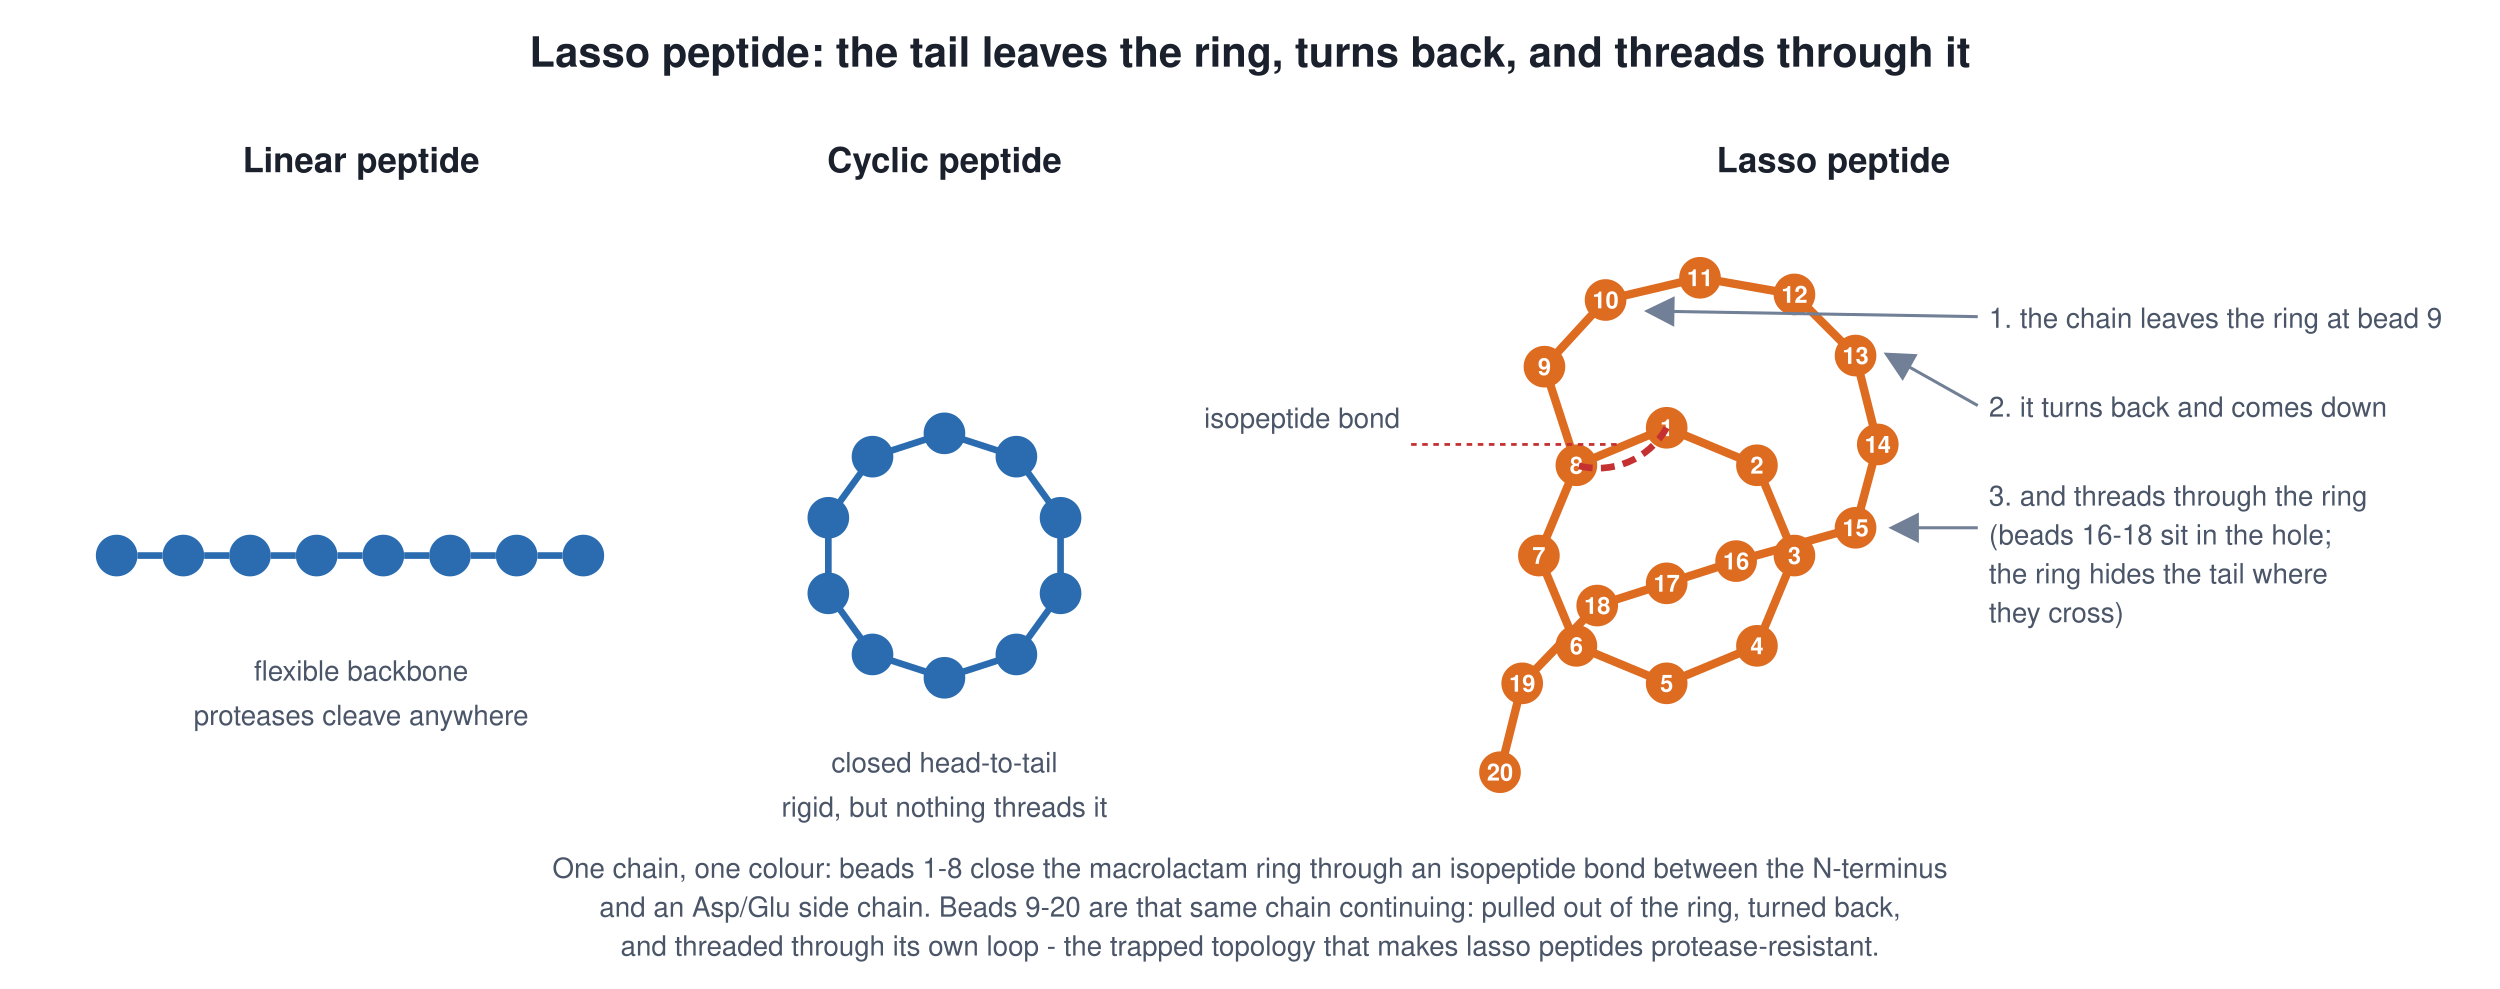
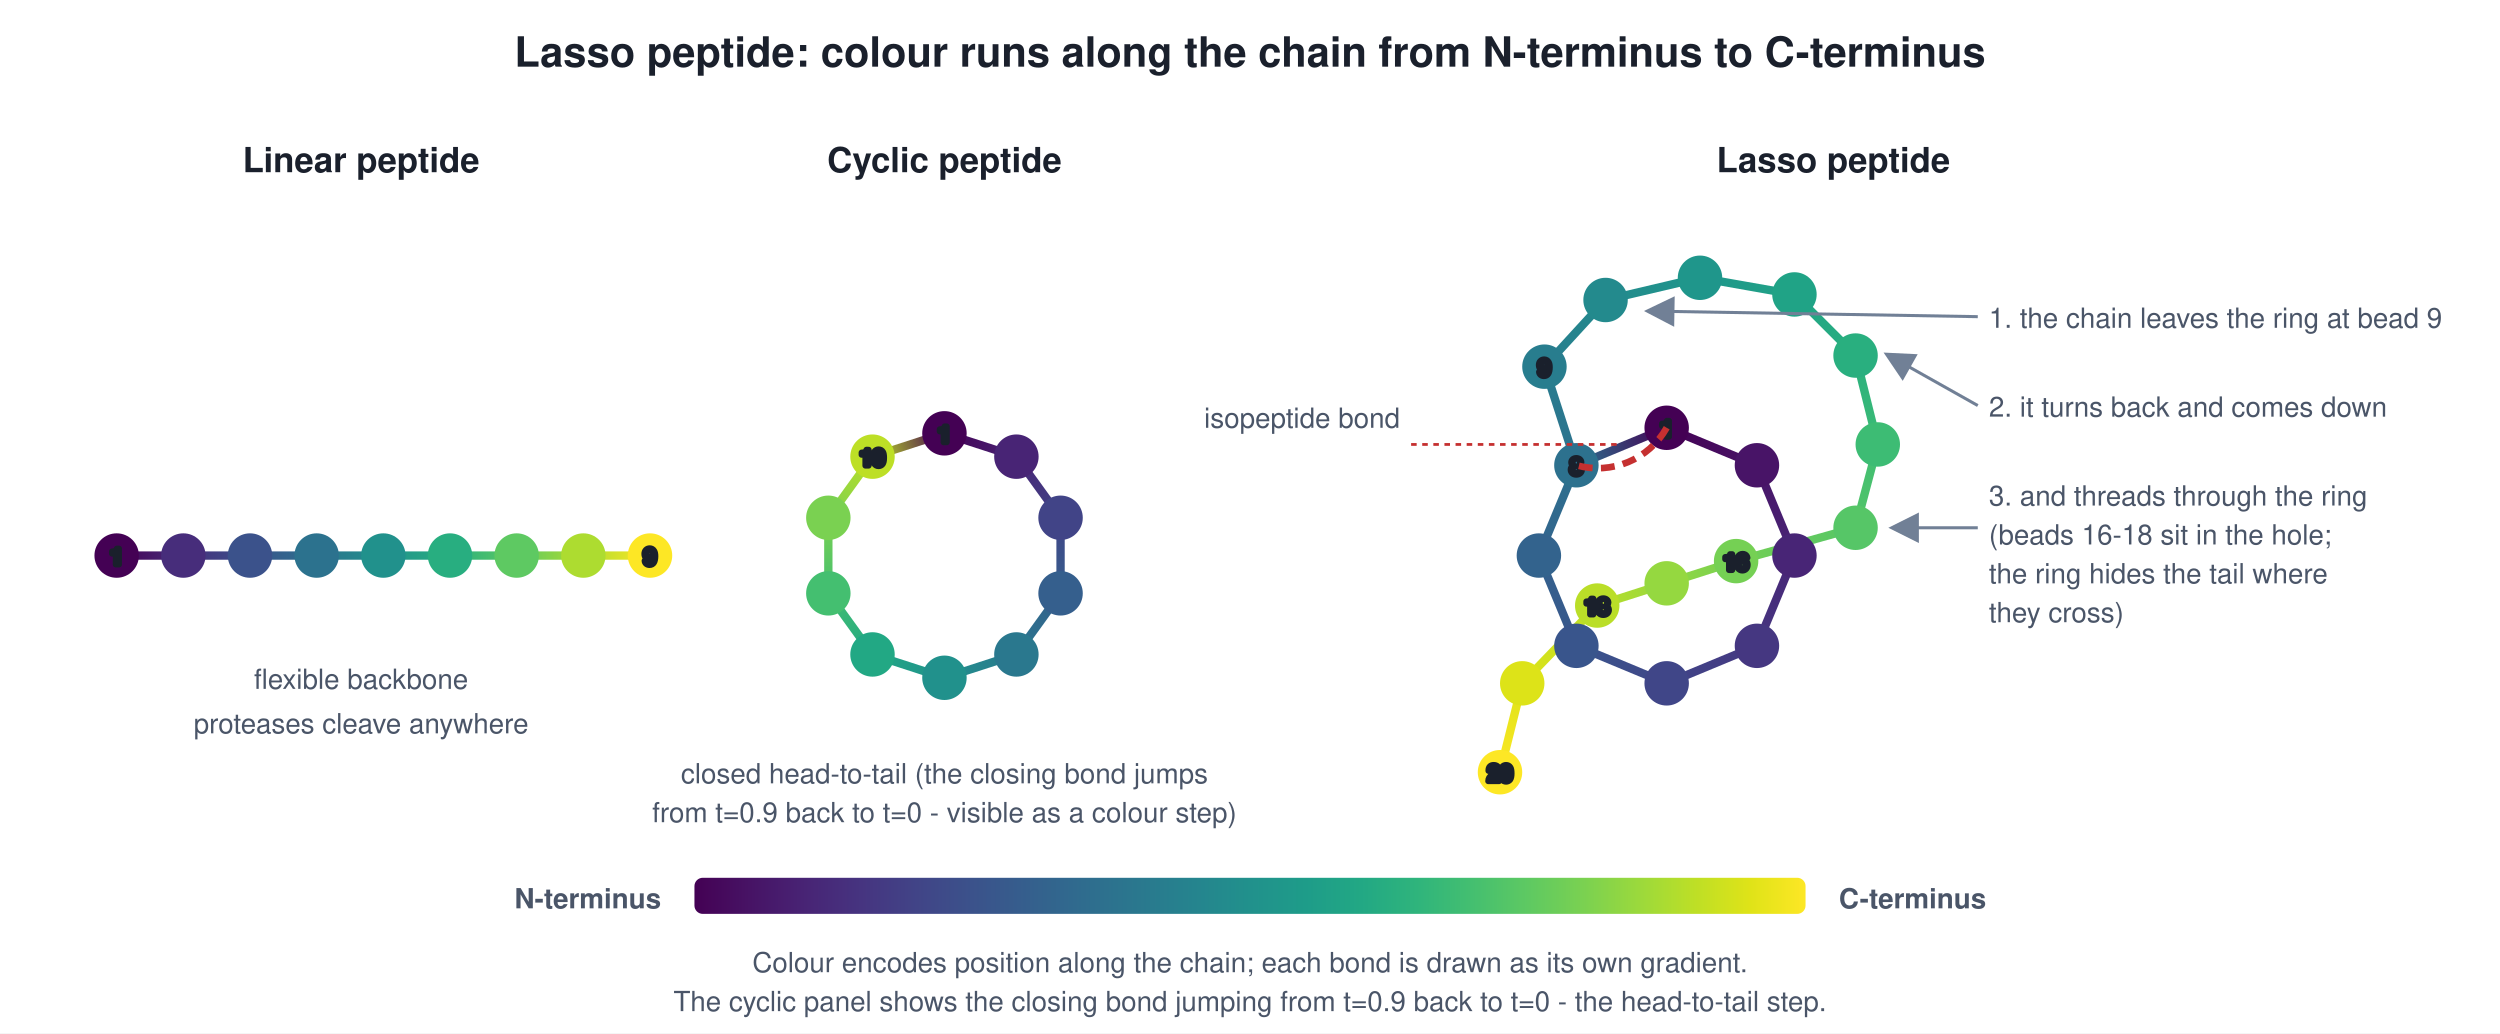
- <svg xmlns="http://www.w3.org/2000/svg" viewBox="0 0 900 356" width="900" height="356">
-   <rect width="900" height="356" fill="white" />
+ <svg xmlns="http://www.w3.org/2000/svg" viewBox="0 0 900 372" width="900" height="372">
+   <rect width="900" height="372" fill="white" />
  <style>
  text { font-family: Helvetica, Arial, sans-serif; fill: #1a202c; }
  .t  { font-size: 15px; font-weight: bold; }
  .xs { font-size: 10px; fill: #4a5568; }
  .lbl { font-size: 12.5px; font-weight: bold; }
-   .num { font-size: 8.5px; fill: white; font-weight: bold; }
</style>
  <defs>
    <marker id="arw" markerWidth="10" markerHeight="10" refX="8" refY="5" orient="auto">
      <path d="M0,0 L10,5 L0,10 z" fill="#718096" />
    </marker>
+     <linearGradient id="gl0" gradientUnits="userSpaceOnUse" x1="42.0" y1="200.0" x2="66.0" y2="200.0">
+       <stop offset="0" stop-color="#440154" />
+       <stop offset="1" stop-color="#472d7b" />
+     </linearGradient>
+     <linearGradient id="gl1" gradientUnits="userSpaceOnUse" x1="66.0" y1="200.0" x2="90.0" y2="200.0">
+       <stop offset="0" stop-color="#472d7b" />
+       <stop offset="1" stop-color="#3b528b" />
+     </linearGradient>
+     <linearGradient id="gl2" gradientUnits="userSpaceOnUse" x1="90.0" y1="200.0" x2="114.0" y2="200.0">
+       <stop offset="0" stop-color="#3b528b" />
+       <stop offset="1" stop-color="#2c728e" />
+     </linearGradient>
+     <linearGradient id="gl3" gradientUnits="userSpaceOnUse" x1="114.0" y1="200.0" x2="138.0" y2="200.0">
+       <stop offset="0" stop-color="#2c728e" />
+       <stop offset="1" stop-color="#21918c" />
+     </linearGradient>
+     <linearGradient id="gl4" gradientUnits="userSpaceOnUse" x1="138.0" y1="200.0" x2="162.0" y2="200.0">
+       <stop offset="0" stop-color="#21918c" />
+       <stop offset="1" stop-color="#28ae80" />
+     </linearGradient>
+     <linearGradient id="gl5" gradientUnits="userSpaceOnUse" x1="162.0" y1="200.0" x2="186.0" y2="200.0">
+       <stop offset="0" stop-color="#28ae80" />
+       <stop offset="1" stop-color="#5ec962" />
+     </linearGradient>
+     <linearGradient id="gl6" gradientUnits="userSpaceOnUse" x1="186.0" y1="200.0" x2="210.0" y2="200.0">
+       <stop offset="0" stop-color="#5ec962" />
+       <stop offset="1" stop-color="#addc30" />
+     </linearGradient>
+     <linearGradient id="gl7" gradientUnits="userSpaceOnUse" x1="210.0" y1="200.0" x2="234.0" y2="200.0">
+       <stop offset="0" stop-color="#addc30" />
+       <stop offset="1" stop-color="#fde725" />
+     </linearGradient>
+     <linearGradient id="gc0" gradientUnits="userSpaceOnUse" x1="340.0" y1="156.0" x2="365.9" y2="164.4">
+       <stop offset="0" stop-color="#440154" />
+       <stop offset="1" stop-color="#482475" />
+     </linearGradient>
+     <linearGradient id="gc1" gradientUnits="userSpaceOnUse" x1="365.9" y1="164.4" x2="381.8" y2="186.4">
+       <stop offset="0" stop-color="#482475" />
+       <stop offset="1" stop-color="#414487" />
+     </linearGradient>
+     <linearGradient id="gc2" gradientUnits="userSpaceOnUse" x1="381.8" y1="186.4" x2="381.8" y2="213.6">
+       <stop offset="0" stop-color="#414487" />
+       <stop offset="1" stop-color="#355f8d" />
+     </linearGradient>
+     <linearGradient id="gc3" gradientUnits="userSpaceOnUse" x1="381.8" y1="213.6" x2="365.9" y2="235.6">
+       <stop offset="0" stop-color="#355f8d" />
+       <stop offset="1" stop-color="#2a788e" />
+     </linearGradient>
+     <linearGradient id="gc4" gradientUnits="userSpaceOnUse" x1="365.9" y1="235.6" x2="340.0" y2="244.0">
+       <stop offset="0" stop-color="#2a788e" />
+       <stop offset="1" stop-color="#21918c" />
+     </linearGradient>
+     <linearGradient id="gc5" gradientUnits="userSpaceOnUse" x1="340.0" y1="244.0" x2="314.1" y2="235.6">
+       <stop offset="0" stop-color="#21918c" />
+       <stop offset="1" stop-color="#22a884" />
+     </linearGradient>
+     <linearGradient id="gc6" gradientUnits="userSpaceOnUse" x1="314.1" y1="235.6" x2="298.2" y2="213.6">
+       <stop offset="0" stop-color="#22a884" />
+       <stop offset="1" stop-color="#44bf70" />
+     </linearGradient>
+     <linearGradient id="gc7" gradientUnits="userSpaceOnUse" x1="298.2" y1="213.6" x2="298.2" y2="186.4">
+       <stop offset="0" stop-color="#44bf70" />
+       <stop offset="1" stop-color="#7ad151" />
+     </linearGradient>
+     <linearGradient id="gc8" gradientUnits="userSpaceOnUse" x1="298.2" y1="186.4" x2="314.1" y2="164.4">
+       <stop offset="0" stop-color="#7ad151" />
+       <stop offset="1" stop-color="#bddf26" />
+     </linearGradient>
+     <linearGradient id="gc9" gradientUnits="userSpaceOnUse" x1="314.1" y1="164.4" x2="340.0" y2="156.0">
+       <stop offset="0" stop-color="#bddf26" />
+       <stop offset="1" stop-color="#440154" />
+     </linearGradient>
+     <linearGradient id="gt0" gradientUnits="userSpaceOnUse" x1="556.0" y1="132.0" x2="578.0" y2="108.0">
+       <stop offset="0" stop-color="#287d8e" />
+       <stop offset="1" stop-color="#238a8d" />
+     </linearGradient>
+     <linearGradient id="gt1" gradientUnits="userSpaceOnUse" x1="578.0" y1="108.0" x2="612.0" y2="100.0">
+       <stop offset="0" stop-color="#238a8d" />
+       <stop offset="1" stop-color="#1f968b" />
+     </linearGradient>
+     <linearGradient id="gt2" gradientUnits="userSpaceOnUse" x1="612.0" y1="100.0" x2="646.0" y2="106.0">
+       <stop offset="0" stop-color="#1f968b" />
+       <stop offset="1" stop-color="#20a386" />
+     </linearGradient>
+     <linearGradient id="gt3" gradientUnits="userSpaceOnUse" x1="646.0" y1="106.0" x2="668.0" y2="128.0">
+       <stop offset="0" stop-color="#20a386" />
+       <stop offset="1" stop-color="#29af7f" />
+     </linearGradient>
+     <linearGradient id="gt4" gradientUnits="userSpaceOnUse" x1="668.0" y1="128.0" x2="676.0" y2="160.0">
+       <stop offset="0" stop-color="#29af7f" />
+       <stop offset="1" stop-color="#3dbc74" />
+     </linearGradient>
+     <linearGradient id="gt5" gradientUnits="userSpaceOnUse" x1="676.0" y1="160.0" x2="668.0" y2="190.0">
+       <stop offset="0" stop-color="#3dbc74" />
+       <stop offset="1" stop-color="#56c667" />
+     </linearGradient>
+     <linearGradient id="gt6" gradientUnits="userSpaceOnUse" x1="668.0" y1="190.0" x2="625.0" y2="202.0">
+       <stop offset="0" stop-color="#56c667" />
+       <stop offset="1" stop-color="#75d054" />
+     </linearGradient>
+     <linearGradient id="gt7" gradientUnits="userSpaceOnUse" x1="625.0" y1="202.0" x2="600.0" y2="210.0">
+       <stop offset="0" stop-color="#75d054" />
+       <stop offset="1" stop-color="#95d840" />
+     </linearGradient>
+     <linearGradient id="gt8" gradientUnits="userSpaceOnUse" x1="600.0" y1="210.0" x2="575.0" y2="218.0">
+       <stop offset="0" stop-color="#95d840" />
+       <stop offset="1" stop-color="#bade28" />
+     </linearGradient>
+     <linearGradient id="gt9" gradientUnits="userSpaceOnUse" x1="575.0" y1="218.0" x2="548.0" y2="246.0">
+       <stop offset="0" stop-color="#bade28" />
+       <stop offset="1" stop-color="#dde318" />
+     </linearGradient>
+     <linearGradient id="gt10" gradientUnits="userSpaceOnUse" x1="548.0" y1="246.0" x2="540.0" y2="278.0">
+       <stop offset="0" stop-color="#dde318" />
+       <stop offset="1" stop-color="#fde725" />
+     </linearGradient>
+     <linearGradient id="g89" gradientUnits="userSpaceOnUse" x1="567.5" y1="167.5" x2="556.0" y2="132.0">
+       <stop offset="0" stop-color="#2d718e" />
+       <stop offset="1" stop-color="#287d8e" />
+     </linearGradient>
+     <linearGradient id="gr0" gradientUnits="userSpaceOnUse" x1="600.0" y1="154.0" x2="632.5" y2="167.5">
+       <stop offset="0" stop-color="#440154" />
+       <stop offset="1" stop-color="#481467" />
+     </linearGradient>
+     <linearGradient id="gr1" gradientUnits="userSpaceOnUse" x1="632.5" y1="167.5" x2="646.0" y2="200.0">
+       <stop offset="0" stop-color="#481467" />
+       <stop offset="1" stop-color="#482576" />
+     </linearGradient>
+     <linearGradient id="gr2" gradientUnits="userSpaceOnUse" x1="646.0" y1="200.0" x2="632.5" y2="232.5">
+       <stop offset="0" stop-color="#482576" />
+       <stop offset="1" stop-color="#453781" />
+     </linearGradient>
+     <linearGradient id="gr3" gradientUnits="userSpaceOnUse" x1="632.5" y1="232.5" x2="600.0" y2="246.0">
+       <stop offset="0" stop-color="#453781" />
+       <stop offset="1" stop-color="#404688" />
+     </linearGradient>
+     <linearGradient id="gr4" gradientUnits="userSpaceOnUse" x1="600.0" y1="246.0" x2="567.5" y2="232.5">
+       <stop offset="0" stop-color="#404688" />
+       <stop offset="1" stop-color="#39558c" />
+     </linearGradient>
+     <linearGradient id="gr5" gradientUnits="userSpaceOnUse" x1="567.5" y1="232.5" x2="554.0" y2="200.0">
+       <stop offset="0" stop-color="#39558c" />
+       <stop offset="1" stop-color="#33638d" />
+     </linearGradient>
+     <linearGradient id="gr6" gradientUnits="userSpaceOnUse" x1="554.0" y1="200.0" x2="567.5" y2="167.5">
+       <stop offset="0" stop-color="#33638d" />
+       <stop offset="1" stop-color="#2d718e" />
+     </linearGradient>
+     <linearGradient id="gr7" gradientUnits="userSpaceOnUse" x1="567.5" y1="167.5" x2="600.0" y2="154.0">
+       <stop offset="0" stop-color="#2d718e" />
+       <stop offset="1" stop-color="#440154" />
+     </linearGradient>
  </defs>
-   <text x="450.0" y="24" text-anchor="middle" class="t">Lasso peptide: the tail leaves the ring, turns back, and threads through it</text>
+   <text x="450.0" y="24" text-anchor="middle" class="t">Lasso peptide: colour runs along the chain from N-terminus to C-terminus</text>
  <text x="130" y="62" text-anchor="middle" class="lbl">Linear peptide</text>
-   <line x1="49.5" y1="200" x2="58.5" y2="200" stroke="#2b6cb0" stroke-width="2.4" />
-   <line x1="73.5" y1="200" x2="82.5" y2="200" stroke="#2b6cb0" stroke-width="2.4" />
-   <line x1="97.5" y1="200" x2="106.5" y2="200" stroke="#2b6cb0" stroke-width="2.4" />
-   <line x1="121.5" y1="200" x2="130.5" y2="200" stroke="#2b6cb0" stroke-width="2.4" />
-   <line x1="145.5" y1="200" x2="154.5" y2="200" stroke="#2b6cb0" stroke-width="2.4" />
-   <line x1="169.5" y1="200" x2="178.5" y2="200" stroke="#2b6cb0" stroke-width="2.4" />
-   <line x1="193.5" y1="200" x2="202.5" y2="200" stroke="#2b6cb0" stroke-width="2.4" />
-   <circle cx="42.0" cy="200" r="7.5" fill="#2b6cb0" />
-   <circle cx="66.0" cy="200" r="7.5" fill="#2b6cb0" />
-   <circle cx="90.0" cy="200" r="7.5" fill="#2b6cb0" />
-   <circle cx="114.0" cy="200" r="7.5" fill="#2b6cb0" />
-   <circle cx="138.0" cy="200" r="7.5" fill="#2b6cb0" />
-   <circle cx="162.0" cy="200" r="7.5" fill="#2b6cb0" />
-   <circle cx="186.0" cy="200" r="7.5" fill="#2b6cb0" />
-   <circle cx="210.0" cy="200" r="7.5" fill="#2b6cb0" />
-   <text x="130" y="245" text-anchor="middle" class="xs">flexible backbone</text>
-   <text x="130" y="261" text-anchor="middle" class="xs">proteases cleave anywhere</text>
+   <line x1="42.0" y1="200.0" x2="66.0" y2="200.0" stroke="url(#gl0)" stroke-width="3.0" stroke-linecap="round" />
+   <line x1="66.0" y1="200.0" x2="90.0" y2="200.0" stroke="url(#gl1)" stroke-width="3.0" stroke-linecap="round" />
+   <line x1="90.0" y1="200.0" x2="114.0" y2="200.0" stroke="url(#gl2)" stroke-width="3.0" stroke-linecap="round" />
+   <line x1="114.0" y1="200.0" x2="138.0" y2="200.0" stroke="url(#gl3)" stroke-width="3.0" stroke-linecap="round" />
+   <line x1="138.0" y1="200.0" x2="162.0" y2="200.0" stroke="url(#gl4)" stroke-width="3.0" stroke-linecap="round" />
+   <line x1="162.0" y1="200.0" x2="186.0" y2="200.0" stroke="url(#gl5)" stroke-width="3.0" stroke-linecap="round" />
+   <line x1="186.0" y1="200.0" x2="210.0" y2="200.0" stroke="url(#gl6)" stroke-width="3.0" stroke-linecap="round" />
+   <line x1="210.0" y1="200.0" x2="234.0" y2="200.0" stroke="url(#gl7)" stroke-width="3.0" stroke-linecap="round" />
+   <circle cx="42.0" cy="200.0" r="8.0" fill="#440154" />
+   <text x="42.0" y="203.2" text-anchor="middle" font-size="8" font-weight="bold" fill="white" stroke="#1a202c" stroke-width="2.2" paint-order="stroke" stroke-linejoin="round">1</text>
+   <circle cx="66.0" cy="200.0" r="8.0" fill="#472d7b" />
+   <circle cx="90.0" cy="200.0" r="8.0" fill="#3b528b" />
+   <circle cx="114.0" cy="200.0" r="8.0" fill="#2c728e" />
+   <circle cx="138.0" cy="200.0" r="8.0" fill="#21918c" />
+   <circle cx="162.0" cy="200.0" r="8.0" fill="#28ae80" />
+   <circle cx="186.0" cy="200.0" r="8.0" fill="#5ec962" />
+   <circle cx="210.0" cy="200.0" r="8.0" fill="#addc30" />
+   <circle cx="234.0" cy="200.0" r="8.0" fill="#fde725" />
+   <text x="234.0" y="203.2" text-anchor="middle" font-size="8" font-weight="bold" fill="white" stroke="#1a202c" stroke-width="2.2" paint-order="stroke" stroke-linejoin="round">9</text>
+   <text x="130" y="248" text-anchor="middle" class="xs">flexible backbone</text>
+   <text x="130" y="264" text-anchor="middle" class="xs">proteases cleave anywhere</text>
  <text x="340" y="62" text-anchor="middle" class="lbl">Cyclic peptide</text>
-   <line x1="340.0" y1="156.0" x2="365.9" y2="164.4" stroke="#2b6cb0" stroke-width="2.4" />
-   <line x1="365.9" y1="164.4" x2="381.8" y2="186.4" stroke="#2b6cb0" stroke-width="2.4" />
-   <line x1="381.8" y1="186.4" x2="381.8" y2="213.6" stroke="#2b6cb0" stroke-width="2.4" />
-   <line x1="381.8" y1="213.6" x2="365.9" y2="235.6" stroke="#2b6cb0" stroke-width="2.4" />
-   <line x1="365.9" y1="235.6" x2="340.0" y2="244.0" stroke="#2b6cb0" stroke-width="2.4" />
-   <line x1="340.0" y1="244.0" x2="314.1" y2="235.6" stroke="#2b6cb0" stroke-width="2.4" />
-   <line x1="314.1" y1="235.6" x2="298.2" y2="213.6" stroke="#2b6cb0" stroke-width="2.4" />
-   <line x1="298.2" y1="213.6" x2="298.2" y2="186.4" stroke="#2b6cb0" stroke-width="2.4" />
-   <line x1="298.2" y1="186.4" x2="314.1" y2="164.4" stroke="#2b6cb0" stroke-width="2.4" />
-   <line x1="314.1" y1="164.4" x2="340.0" y2="156.0" stroke="#2b6cb0" stroke-width="2.4" />
-   <circle cx="340.0" cy="156.0" r="7.5" fill="#2b6cb0" />
-   <circle cx="365.9" cy="164.4" r="7.5" fill="#2b6cb0" />
-   <circle cx="381.8" cy="186.4" r="7.5" fill="#2b6cb0" />
-   <circle cx="381.8" cy="213.6" r="7.5" fill="#2b6cb0" />
-   <circle cx="365.9" cy="235.6" r="7.5" fill="#2b6cb0" />
-   <circle cx="340.0" cy="244.0" r="7.5" fill="#2b6cb0" />
-   <circle cx="314.1" cy="235.6" r="7.5" fill="#2b6cb0" />
-   <circle cx="298.2" cy="213.6" r="7.5" fill="#2b6cb0" />
-   <circle cx="298.2" cy="186.4" r="7.5" fill="#2b6cb0" />
-   <circle cx="314.1" cy="164.4" r="7.5" fill="#2b6cb0" />
-   <text x="340" y="278" text-anchor="middle" class="xs">closed head-to-tail</text>
-   <text x="340" y="294" text-anchor="middle" class="xs">rigid, but nothing threads it</text>
-   <text x="660" y="62" text-anchor="middle" class="lbl" fill="#dd6b20">Lasso peptide</text>
-   <line x1="556" y1="132" x2="578" y2="108" stroke="#dd6b20" stroke-width="3" stroke-linecap="round" />
-   <line x1="578" y1="108" x2="612" y2="100" stroke="#dd6b20" stroke-width="3" stroke-linecap="round" />
-   <line x1="612" y1="100" x2="646" y2="106" stroke="#dd6b20" stroke-width="3" stroke-linecap="round" />
-   <line x1="646" y1="106" x2="668" y2="128" stroke="#dd6b20" stroke-width="3" stroke-linecap="round" />
-   <line x1="668" y1="128" x2="676" y2="160" stroke="#dd6b20" stroke-width="3" stroke-linecap="round" />
-   <line x1="676" y1="160" x2="668" y2="190" stroke="#dd6b20" stroke-width="3" stroke-linecap="round" />
-   <line x1="668" y1="190" x2="625" y2="202" stroke="#dd6b20" stroke-width="3" stroke-linecap="round" />
-   <line x1="625" y1="202" x2="600" y2="210" stroke="#dd6b20" stroke-width="3" stroke-linecap="round" />
-   <line x1="600" y1="210" x2="575" y2="218" stroke="#dd6b20" stroke-width="3" stroke-linecap="round" />
-   <line x1="575" y1="218" x2="548" y2="246" stroke="#dd6b20" stroke-width="3" stroke-linecap="round" />
-   <line x1="548" y1="246" x2="540" y2="278" stroke="#dd6b20" stroke-width="3" stroke-linecap="round" />
-   <line x1="567.5" y1="167.5" x2="556" y2="132" stroke="#dd6b20" stroke-width="3" stroke-linecap="round" />
-   <line x1="600.0" y1="154.0" x2="632.5" y2="167.5" stroke="#dd6b20" stroke-width="3" />
-   <line x1="632.5" y1="167.5" x2="646.0" y2="200.0" stroke="#dd6b20" stroke-width="3" />
-   <line x1="646.0" y1="200.0" x2="632.5" y2="232.5" stroke="#dd6b20" stroke-width="3" />
-   <line x1="632.5" y1="232.5" x2="600.0" y2="246.0" stroke="#dd6b20" stroke-width="3" />
-   <line x1="600.0" y1="246.0" x2="567.5" y2="232.5" stroke="#dd6b20" stroke-width="3" />
-   <line x1="567.5" y1="232.5" x2="554.0" y2="200.0" stroke="#dd6b20" stroke-width="3" />
-   <line x1="554.0" y1="200.0" x2="567.5" y2="167.5" stroke="#dd6b20" stroke-width="3" />
-   <line x1="567.5" y1="167.5" x2="600.0" y2="154.0" stroke="#dd6b20" stroke-width="3" />
-   <circle cx="556" cy="132" r="7.5" fill="#dd6b20" />
-   <text x="556" y="135" text-anchor="middle" class="num">9</text>
-   <circle cx="578" cy="108" r="7.5" fill="#dd6b20" />
-   <text x="578" y="111" text-anchor="middle" class="num">10</text>
-   <circle cx="612" cy="100" r="7.5" fill="#dd6b20" />
-   <text x="612" y="103" text-anchor="middle" class="num">11</text>
-   <circle cx="646" cy="106" r="7.5" fill="#dd6b20" />
-   <text x="646" y="109" text-anchor="middle" class="num">12</text>
-   <circle cx="668" cy="128" r="7.5" fill="#dd6b20" />
-   <text x="668" y="131" text-anchor="middle" class="num">13</text>
-   <circle cx="676" cy="160" r="7.5" fill="#dd6b20" />
-   <text x="676" y="163" text-anchor="middle" class="num">14</text>
-   <circle cx="668" cy="190" r="7.5" fill="#dd6b20" />
-   <text x="668" y="193" text-anchor="middle" class="num">15</text>
-   <circle cx="625" cy="202" r="7.5" fill="#dd6b20" />
-   <text x="625" y="205" text-anchor="middle" class="num">16</text>
-   <circle cx="600" cy="210" r="7.5" fill="#dd6b20" />
-   <text x="600" y="213" text-anchor="middle" class="num">17</text>
-   <circle cx="575" cy="218" r="7.5" fill="#dd6b20" />
-   <text x="575" y="221" text-anchor="middle" class="num">18</text>
-   <circle cx="548" cy="246" r="7.5" fill="#dd6b20" />
-   <text x="548" y="249" text-anchor="middle" class="num">19</text>
-   <circle cx="540" cy="278" r="7.5" fill="#dd6b20" />
-   <text x="540" y="281" text-anchor="middle" class="num">20</text>
-   <circle cx="600.0" cy="154.0" r="7.5" fill="#dd6b20" />
-   <text x="600.0" y="157.0" text-anchor="middle" class="num">1</text>
-   <circle cx="632.5" cy="167.5" r="7.5" fill="#dd6b20" />
-   <text x="632.5" y="170.5" text-anchor="middle" class="num">2</text>
-   <circle cx="646.0" cy="200.0" r="7.5" fill="#dd6b20" />
-   <text x="646.0" y="203.0" text-anchor="middle" class="num">3</text>
-   <circle cx="632.5" cy="232.5" r="7.5" fill="#dd6b20" />
-   <text x="632.5" y="235.5" text-anchor="middle" class="num">4</text>
-   <circle cx="600.0" cy="246.0" r="7.5" fill="#dd6b20" />
-   <text x="600.0" y="249.0" text-anchor="middle" class="num">5</text>
-   <circle cx="567.5" cy="232.5" r="7.5" fill="#dd6b20" />
-   <text x="567.5" y="235.5" text-anchor="middle" class="num">6</text>
-   <circle cx="554.0" cy="200.0" r="7.5" fill="#dd6b20" />
-   <text x="554.0" y="203.0" text-anchor="middle" class="num">7</text>
-   <circle cx="567.5" cy="167.5" r="7.5" fill="#dd6b20" />
-   <text x="567.5" y="170.5" text-anchor="middle" class="num">8</text>
+   <line x1="340.0" y1="156.0" x2="365.9" y2="164.4" stroke="url(#gc0)" stroke-width="3.0" stroke-linecap="round" />
+   <line x1="365.9" y1="164.4" x2="381.8" y2="186.4" stroke="url(#gc1)" stroke-width="3.0" stroke-linecap="round" />
+   <line x1="381.8" y1="186.4" x2="381.8" y2="213.6" stroke="url(#gc2)" stroke-width="3.0" stroke-linecap="round" />
+   <line x1="381.8" y1="213.6" x2="365.9" y2="235.6" stroke="url(#gc3)" stroke-width="3.0" stroke-linecap="round" />
+   <line x1="365.9" y1="235.6" x2="340.0" y2="244.0" stroke="url(#gc4)" stroke-width="3.0" stroke-linecap="round" />
+   <line x1="340.0" y1="244.0" x2="314.1" y2="235.6" stroke="url(#gc5)" stroke-width="3.0" stroke-linecap="round" />
+   <line x1="314.1" y1="235.6" x2="298.2" y2="213.6" stroke="url(#gc6)" stroke-width="3.0" stroke-linecap="round" />
+   <line x1="298.2" y1="213.6" x2="298.2" y2="186.4" stroke="url(#gc7)" stroke-width="3.0" stroke-linecap="round" />
+   <line x1="298.2" y1="186.4" x2="314.1" y2="164.4" stroke="url(#gc8)" stroke-width="3.0" stroke-linecap="round" />
+   <line x1="314.1" y1="164.4" x2="340.0" y2="156.0" stroke="url(#gc9)" stroke-width="3.0" stroke-linecap="round" />
+   <circle cx="340.0" cy="156.0" r="8.0" fill="#440154" />
+   <text x="340.0" y="159.2" text-anchor="middle" font-size="8" font-weight="bold" fill="white" stroke="#1a202c" stroke-width="2.2" paint-order="stroke" stroke-linejoin="round">1</text>
+   <circle cx="365.9" cy="164.4" r="8.0" fill="#482475" />
+   <circle cx="381.8" cy="186.4" r="8.0" fill="#414487" />
+   <circle cx="381.8" cy="213.6" r="8.0" fill="#355f8d" />
+   <circle cx="365.9" cy="235.6" r="8.0" fill="#2a788e" />
+   <circle cx="340.0" cy="244.0" r="8.0" fill="#21918c" />
+   <circle cx="314.1" cy="235.6" r="8.0" fill="#22a884" />
+   <circle cx="298.2" cy="213.6" r="8.0" fill="#44bf70" />
+   <circle cx="298.2" cy="186.4" r="8.0" fill="#7ad151" />
+   <circle cx="314.1" cy="164.4" r="8.0" fill="#bddf26" />
+   <text x="314.1" y="167.6" text-anchor="middle" font-size="8" font-weight="bold" fill="white" stroke="#1a202c" stroke-width="2.2" paint-order="stroke" stroke-linejoin="round">10</text>
+   <text x="340" y="282" text-anchor="middle" class="xs">closed head-to-tail (the closing bond jumps</text>
+   <text x="340" y="296" text-anchor="middle" class="xs">from t=0.9 back to t=0 - visible as a colour step)</text>
+   <text x="660" y="62" text-anchor="middle" class="lbl">Lasso peptide</text>
+   <line x1="556.0" y1="132.0" x2="578.0" y2="108.0" stroke="url(#gt0)" stroke-width="3.0" stroke-linecap="round" />
+   <line x1="578.0" y1="108.0" x2="612.0" y2="100.0" stroke="url(#gt1)" stroke-width="3.0" stroke-linecap="round" />
+   <line x1="612.0" y1="100.0" x2="646.0" y2="106.0" stroke="url(#gt2)" stroke-width="3.0" stroke-linecap="round" />
+   <line x1="646.0" y1="106.0" x2="668.0" y2="128.0" stroke="url(#gt3)" stroke-width="3.0" stroke-linecap="round" />
+   <line x1="668.0" y1="128.0" x2="676.0" y2="160.0" stroke="url(#gt4)" stroke-width="3.0" stroke-linecap="round" />
+   <line x1="676.0" y1="160.0" x2="668.0" y2="190.0" stroke="url(#gt5)" stroke-width="3.0" stroke-linecap="round" />
+   <line x1="668.0" y1="190.0" x2="625.0" y2="202.0" stroke="url(#gt6)" stroke-width="3.0" stroke-linecap="round" />
+   <line x1="625.0" y1="202.0" x2="600.0" y2="210.0" stroke="url(#gt7)" stroke-width="3.0" stroke-linecap="round" />
+   <line x1="600.0" y1="210.0" x2="575.0" y2="218.0" stroke="url(#gt8)" stroke-width="3.0" stroke-linecap="round" />
+   <line x1="575.0" y1="218.0" x2="548.0" y2="246.0" stroke="url(#gt9)" stroke-width="3.0" stroke-linecap="round" />
+   <line x1="548.0" y1="246.0" x2="540.0" y2="278.0" stroke="url(#gt10)" stroke-width="3.0" stroke-linecap="round" />
+   <line x1="567.5" y1="167.5" x2="556.0" y2="132.0" stroke="url(#g89)" stroke-width="3.0" stroke-linecap="round" />
+   <line x1="600.0" y1="154.0" x2="632.5" y2="167.5" stroke="url(#gr0)" stroke-width="3.0" stroke-linecap="round" />
+   <line x1="632.5" y1="167.5" x2="646.0" y2="200.0" stroke="url(#gr1)" stroke-width="3.0" stroke-linecap="round" />
+   <line x1="646.0" y1="200.0" x2="632.5" y2="232.5" stroke="url(#gr2)" stroke-width="3.0" stroke-linecap="round" />
+   <line x1="632.5" y1="232.5" x2="600.0" y2="246.0" stroke="url(#gr3)" stroke-width="3.0" stroke-linecap="round" />
+   <line x1="600.0" y1="246.0" x2="567.5" y2="232.5" stroke="url(#gr4)" stroke-width="3.0" stroke-linecap="round" />
+   <line x1="567.5" y1="232.5" x2="554.0" y2="200.0" stroke="url(#gr5)" stroke-width="3.0" stroke-linecap="round" />
+   <line x1="554.0" y1="200.0" x2="567.5" y2="167.5" stroke="url(#gr6)" stroke-width="3.0" stroke-linecap="round" />
+   <line x1="567.5" y1="167.5" x2="600.0" y2="154.0" stroke="url(#gr7)" stroke-width="3.0" stroke-linecap="round" />
+   <circle cx="556.0" cy="132.0" r="8.0" fill="#287d8e" />
+   <text x="556.0" y="135.2" text-anchor="middle" font-size="8" font-weight="bold" fill="white" stroke="#1a202c" stroke-width="2.2" paint-order="stroke" stroke-linejoin="round">9</text>
+   <circle cx="578.0" cy="108.0" r="8.0" fill="#238a8d" />
+   <circle cx="612.0" cy="100.0" r="8.0" fill="#1f968b" />
+   <circle cx="646.0" cy="106.0" r="8.0" fill="#20a386" />
+   <circle cx="668.0" cy="128.0" r="8.0" fill="#29af7f" />
+   <circle cx="676.0" cy="160.0" r="8.0" fill="#3dbc74" />
+   <circle cx="668.0" cy="190.0" r="8.0" fill="#56c667" />
+   <circle cx="625.0" cy="202.0" r="8.0" fill="#75d054" />
+   <text x="625.0" y="205.2" text-anchor="middle" font-size="8" font-weight="bold" fill="white" stroke="#1a202c" stroke-width="2.2" paint-order="stroke" stroke-linejoin="round">16</text>
+   <circle cx="600.0" cy="210.0" r="8.0" fill="#95d840" />
+   <circle cx="575.0" cy="218.0" r="8.0" fill="#bade28" />
+   <text x="575.0" y="221.2" text-anchor="middle" font-size="8" font-weight="bold" fill="white" stroke="#1a202c" stroke-width="2.2" paint-order="stroke" stroke-linejoin="round">18</text>
+   <circle cx="548.0" cy="246.0" r="8.0" fill="#dde318" />
+   <circle cx="540.0" cy="278.0" r="8.0" fill="#fde725" />
+   <text x="540.0" y="281.2" text-anchor="middle" font-size="8" font-weight="bold" fill="white" stroke="#1a202c" stroke-width="2.2" paint-order="stroke" stroke-linejoin="round">20</text>
+   <circle cx="600.0" cy="154.0" r="8.0" fill="#440154" />
+   <text x="600.0" y="157.2" text-anchor="middle" font-size="8" font-weight="bold" fill="white" stroke="#1a202c" stroke-width="2.2" paint-order="stroke" stroke-linejoin="round">1</text>
+   <circle cx="632.5" cy="167.5" r="8.0" fill="#481467" />
+   <circle cx="646.0" cy="200.0" r="8.0" fill="#482576" />
+   <circle cx="632.5" cy="232.5" r="8.0" fill="#453781" />
+   <circle cx="600.0" cy="246.0" r="8.0" fill="#404688" />
+   <circle cx="567.5" cy="232.5" r="8.0" fill="#39558c" />
+   <circle cx="554.0" cy="200.0" r="8.0" fill="#33638d" />
+   <circle cx="567.5" cy="167.5" r="8.0" fill="#2d718e" />
+   <text x="567.5" y="170.7" text-anchor="middle" font-size="8" font-weight="bold" fill="white" stroke="#1a202c" stroke-width="2.2" paint-order="stroke" stroke-linejoin="round">8</text>
  <path d="M 600.0 154.0 A 28.5 28.52 0 0 1 567.5 167.5" fill="none" stroke="#c53030" stroke-width="2.4" stroke-dasharray="5 3" />
  <text x="504" y="154" text-anchor="end" class="xs" fill="#c53030">isopeptide bond</text>
  <path d="M 508 160 L 582 160" stroke="#c53030" stroke-width="1" stroke-dasharray="2 2" />
  <text x="716" y="118" text-anchor="start" class="xs">1. the chain leaves the ring at bead 9</text>
  <path d="M 712 114 L 594 112" fill="none" stroke="#718096" stroke-width="1.1" marker-end="url(#arw)" />
  <text x="716" y="150" text-anchor="start" class="xs">2. it turns back and comes down</text>
  <path d="M 712 146 L 680 128" fill="none" stroke="#718096" stroke-width="1.1" marker-end="url(#arw)" />
  <text x="716" y="182" text-anchor="start" class="xs">3. and threads through the ring</text>
  <text x="716" y="196" text-anchor="start" class="xs">   (beads 16-18 sit in the hole;</text>
  <text x="716" y="210" text-anchor="start" class="xs">   the ring hides the tail where</text>
  <text x="716" y="224" text-anchor="start" class="xs">   they cross)</text>
  <path d="M 712 190 L 682 190" fill="none" stroke="#718096" stroke-width="1.1" marker-end="url(#arw)" />
-   <text x="450.0" y="316" text-anchor="middle" class="xs">One chain, one colour: beads 1-8 close the macrolactam ring through an isopeptide bond between the N-terminus</text>
-   <text x="450.0" y="330" text-anchor="middle" class="xs">and an Asp/Glu side chain. Beads 9-20 are that same chain continuing: pulled out of the ring, turned back,</text>
-   <text x="450.0" y="344" text-anchor="middle" class="xs">and threaded through its own loop - the trapped topology that makes lasso peptides protease-resistant.</text>
+   <defs>
+     <linearGradient id="cbar" x1="250" y1="0" x2="650" y2="0" gradientUnits="userSpaceOnUse">
+       <stop offset="0.00" stop-color="#440154" />
+       <stop offset="0.05" stop-color="#471365" />
+       <stop offset="0.10" stop-color="#482475" />
+       <stop offset="0.15" stop-color="#463480" />
+       <stop offset="0.20" stop-color="#414487" />
+       <stop offset="0.25" stop-color="#3b528b" />
+       <stop offset="0.30" stop-color="#355f8d" />
+       <stop offset="0.35" stop-color="#2f6c8e" />
+       <stop offset="0.40" stop-color="#2a788e" />
+       <stop offset="0.45" stop-color="#25848e" />
+       <stop offset="0.50" stop-color="#21918c" />
+       <stop offset="0.55" stop-color="#1e9c89" />
+       <stop offset="0.60" stop-color="#22a884" />
+       <stop offset="0.65" stop-color="#2fb47c" />
+       <stop offset="0.70" stop-color="#44bf70" />
+       <stop offset="0.75" stop-color="#5ec962" />
+       <stop offset="0.80" stop-color="#7ad151" />
+       <stop offset="0.85" stop-color="#9bd93c" />
+       <stop offset="0.90" stop-color="#bddf26" />
+       <stop offset="0.95" stop-color="#dfe318" />
+       <stop offset="1.00" stop-color="#fde725" />
+     </linearGradient>
+   </defs>
+   <rect x="250" y="316" width="400" height="13" rx="3" fill="url(#cbar)" />
+   <text x="238" y="327" text-anchor="end" class="xs" font-weight="bold">N-terminus</text>
+   <text x="662" y="327" text-anchor="start" class="xs" font-weight="bold">C-terminus</text>
+   <text x="450.0" y="350" text-anchor="middle" class="xs">Colour encodes position along the chain; each bond is drawn as its own gradient.</text>
+   <text x="450.0" y="364" text-anchor="middle" class="xs">The cyclic panel shows the closing bond jumping from t=0.9 back to t=0 - the head-to-tail step.</text>
</svg>
